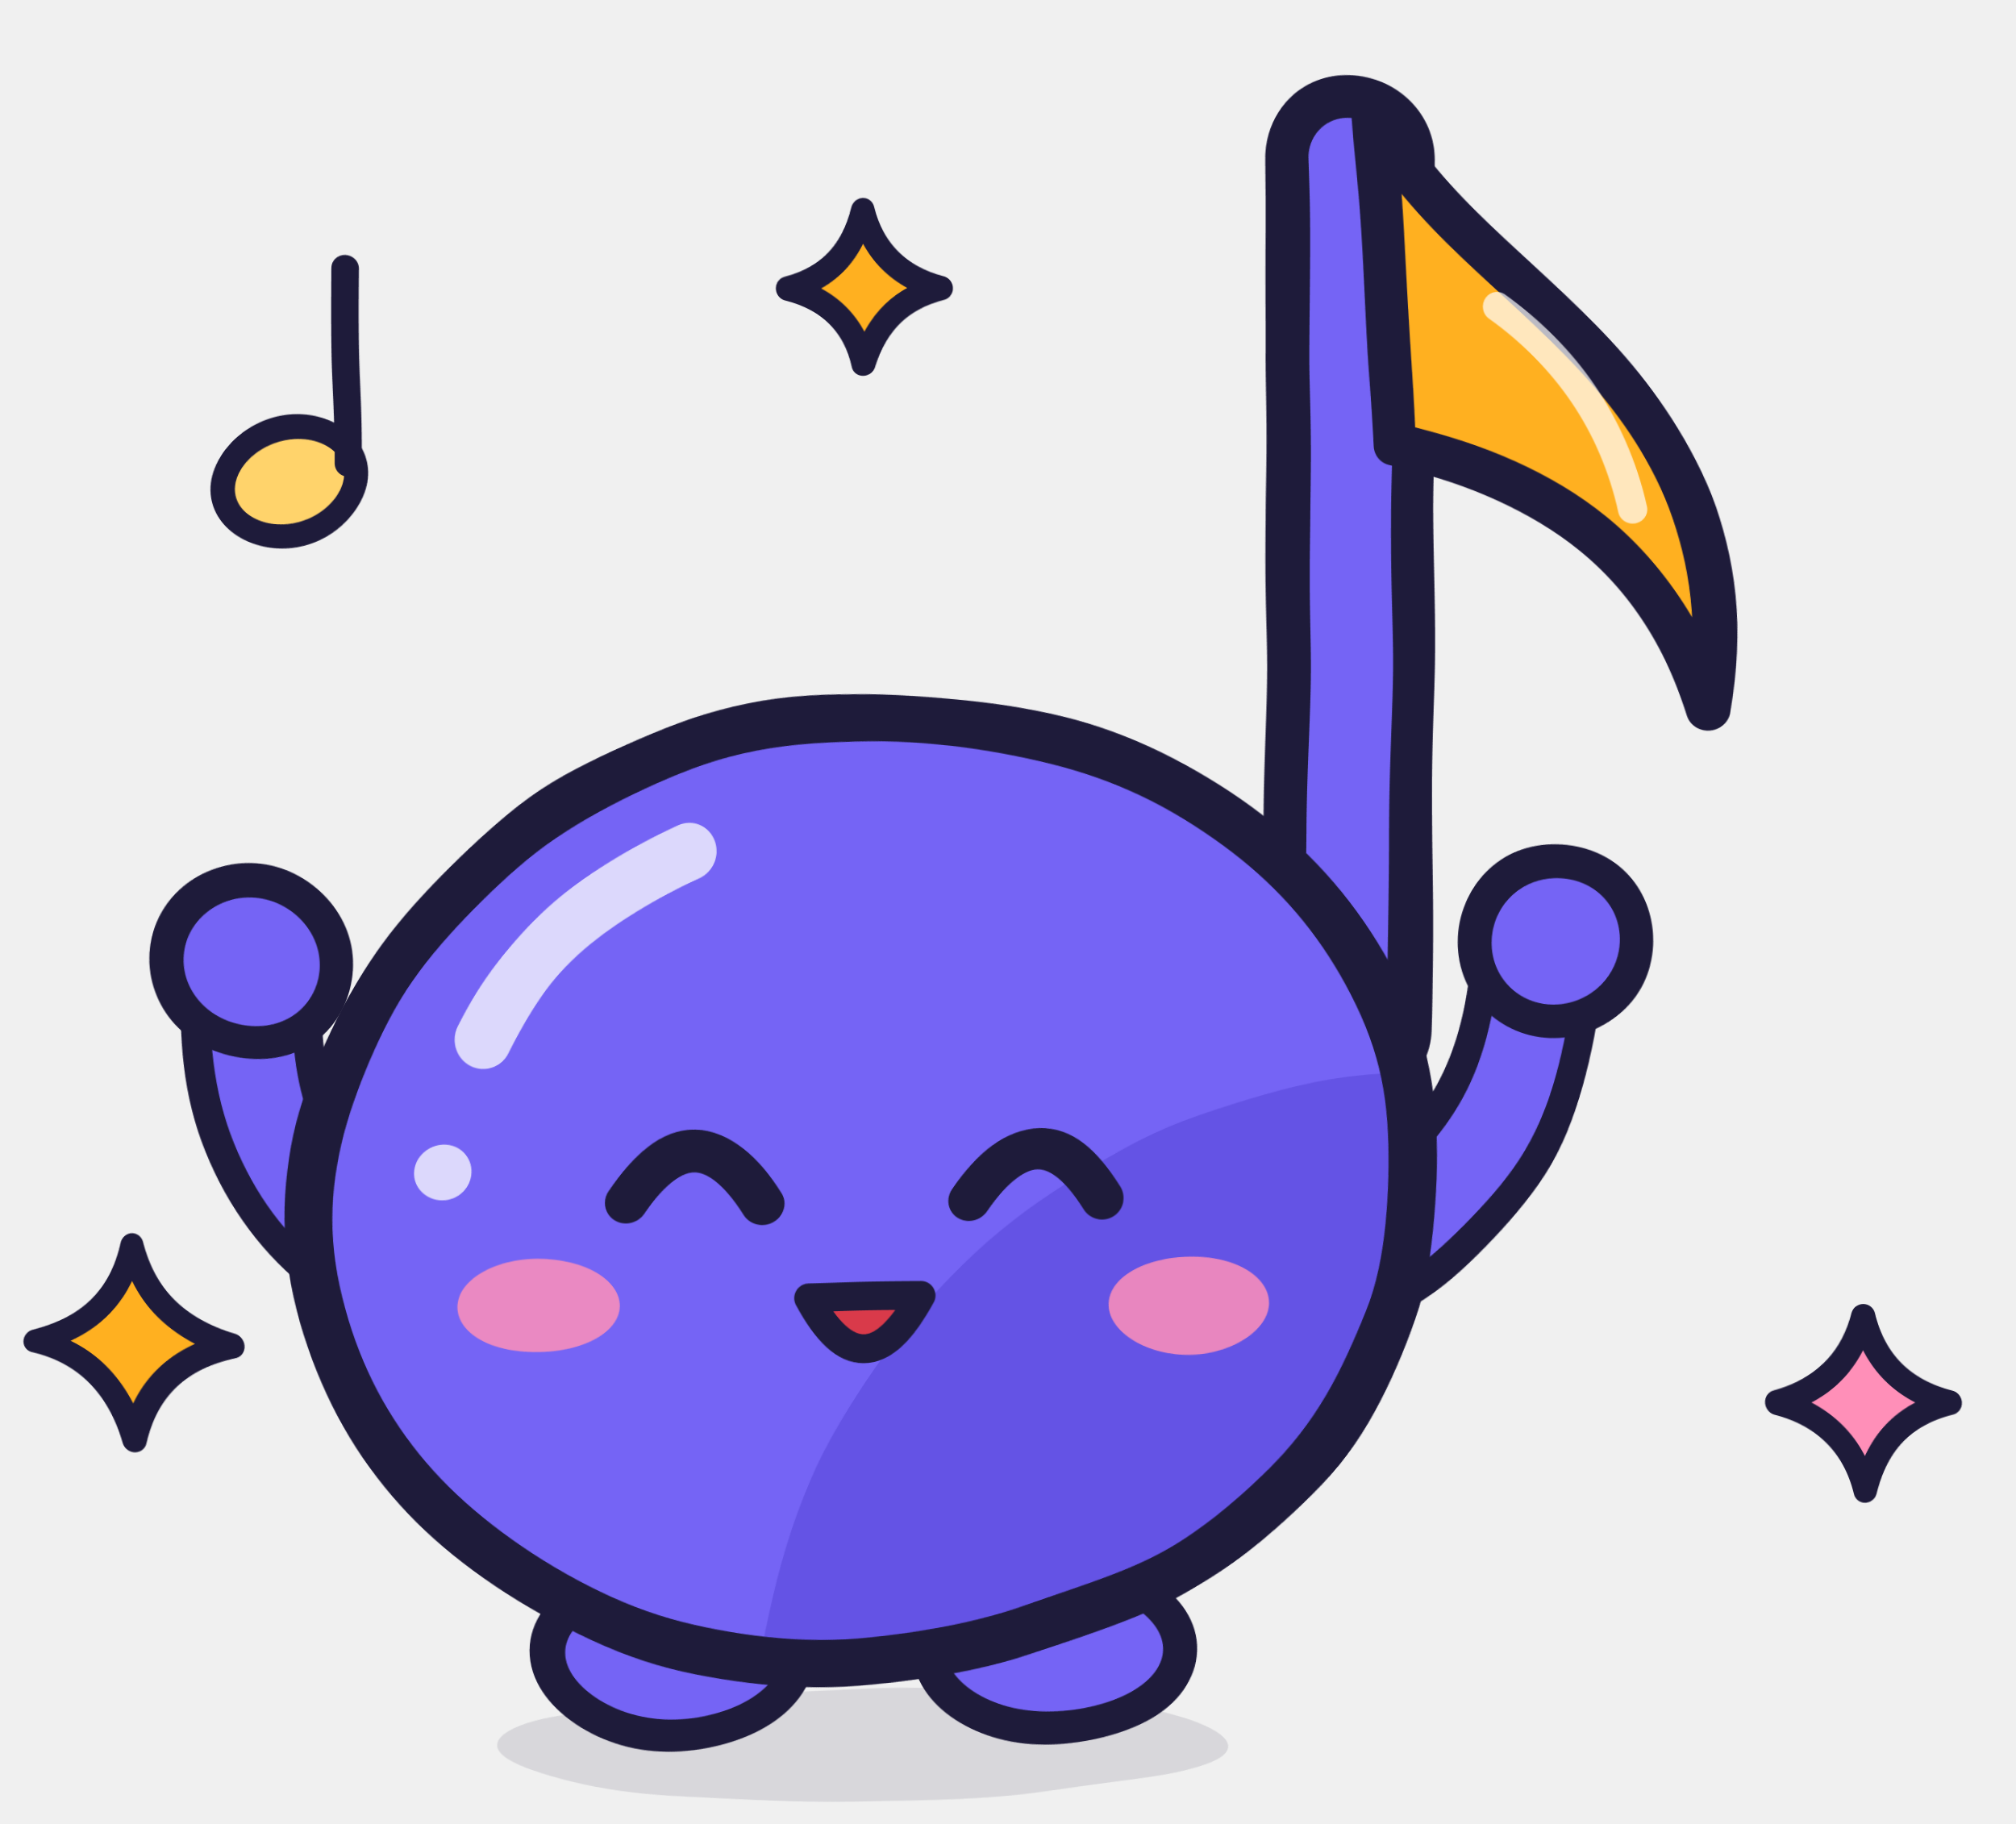
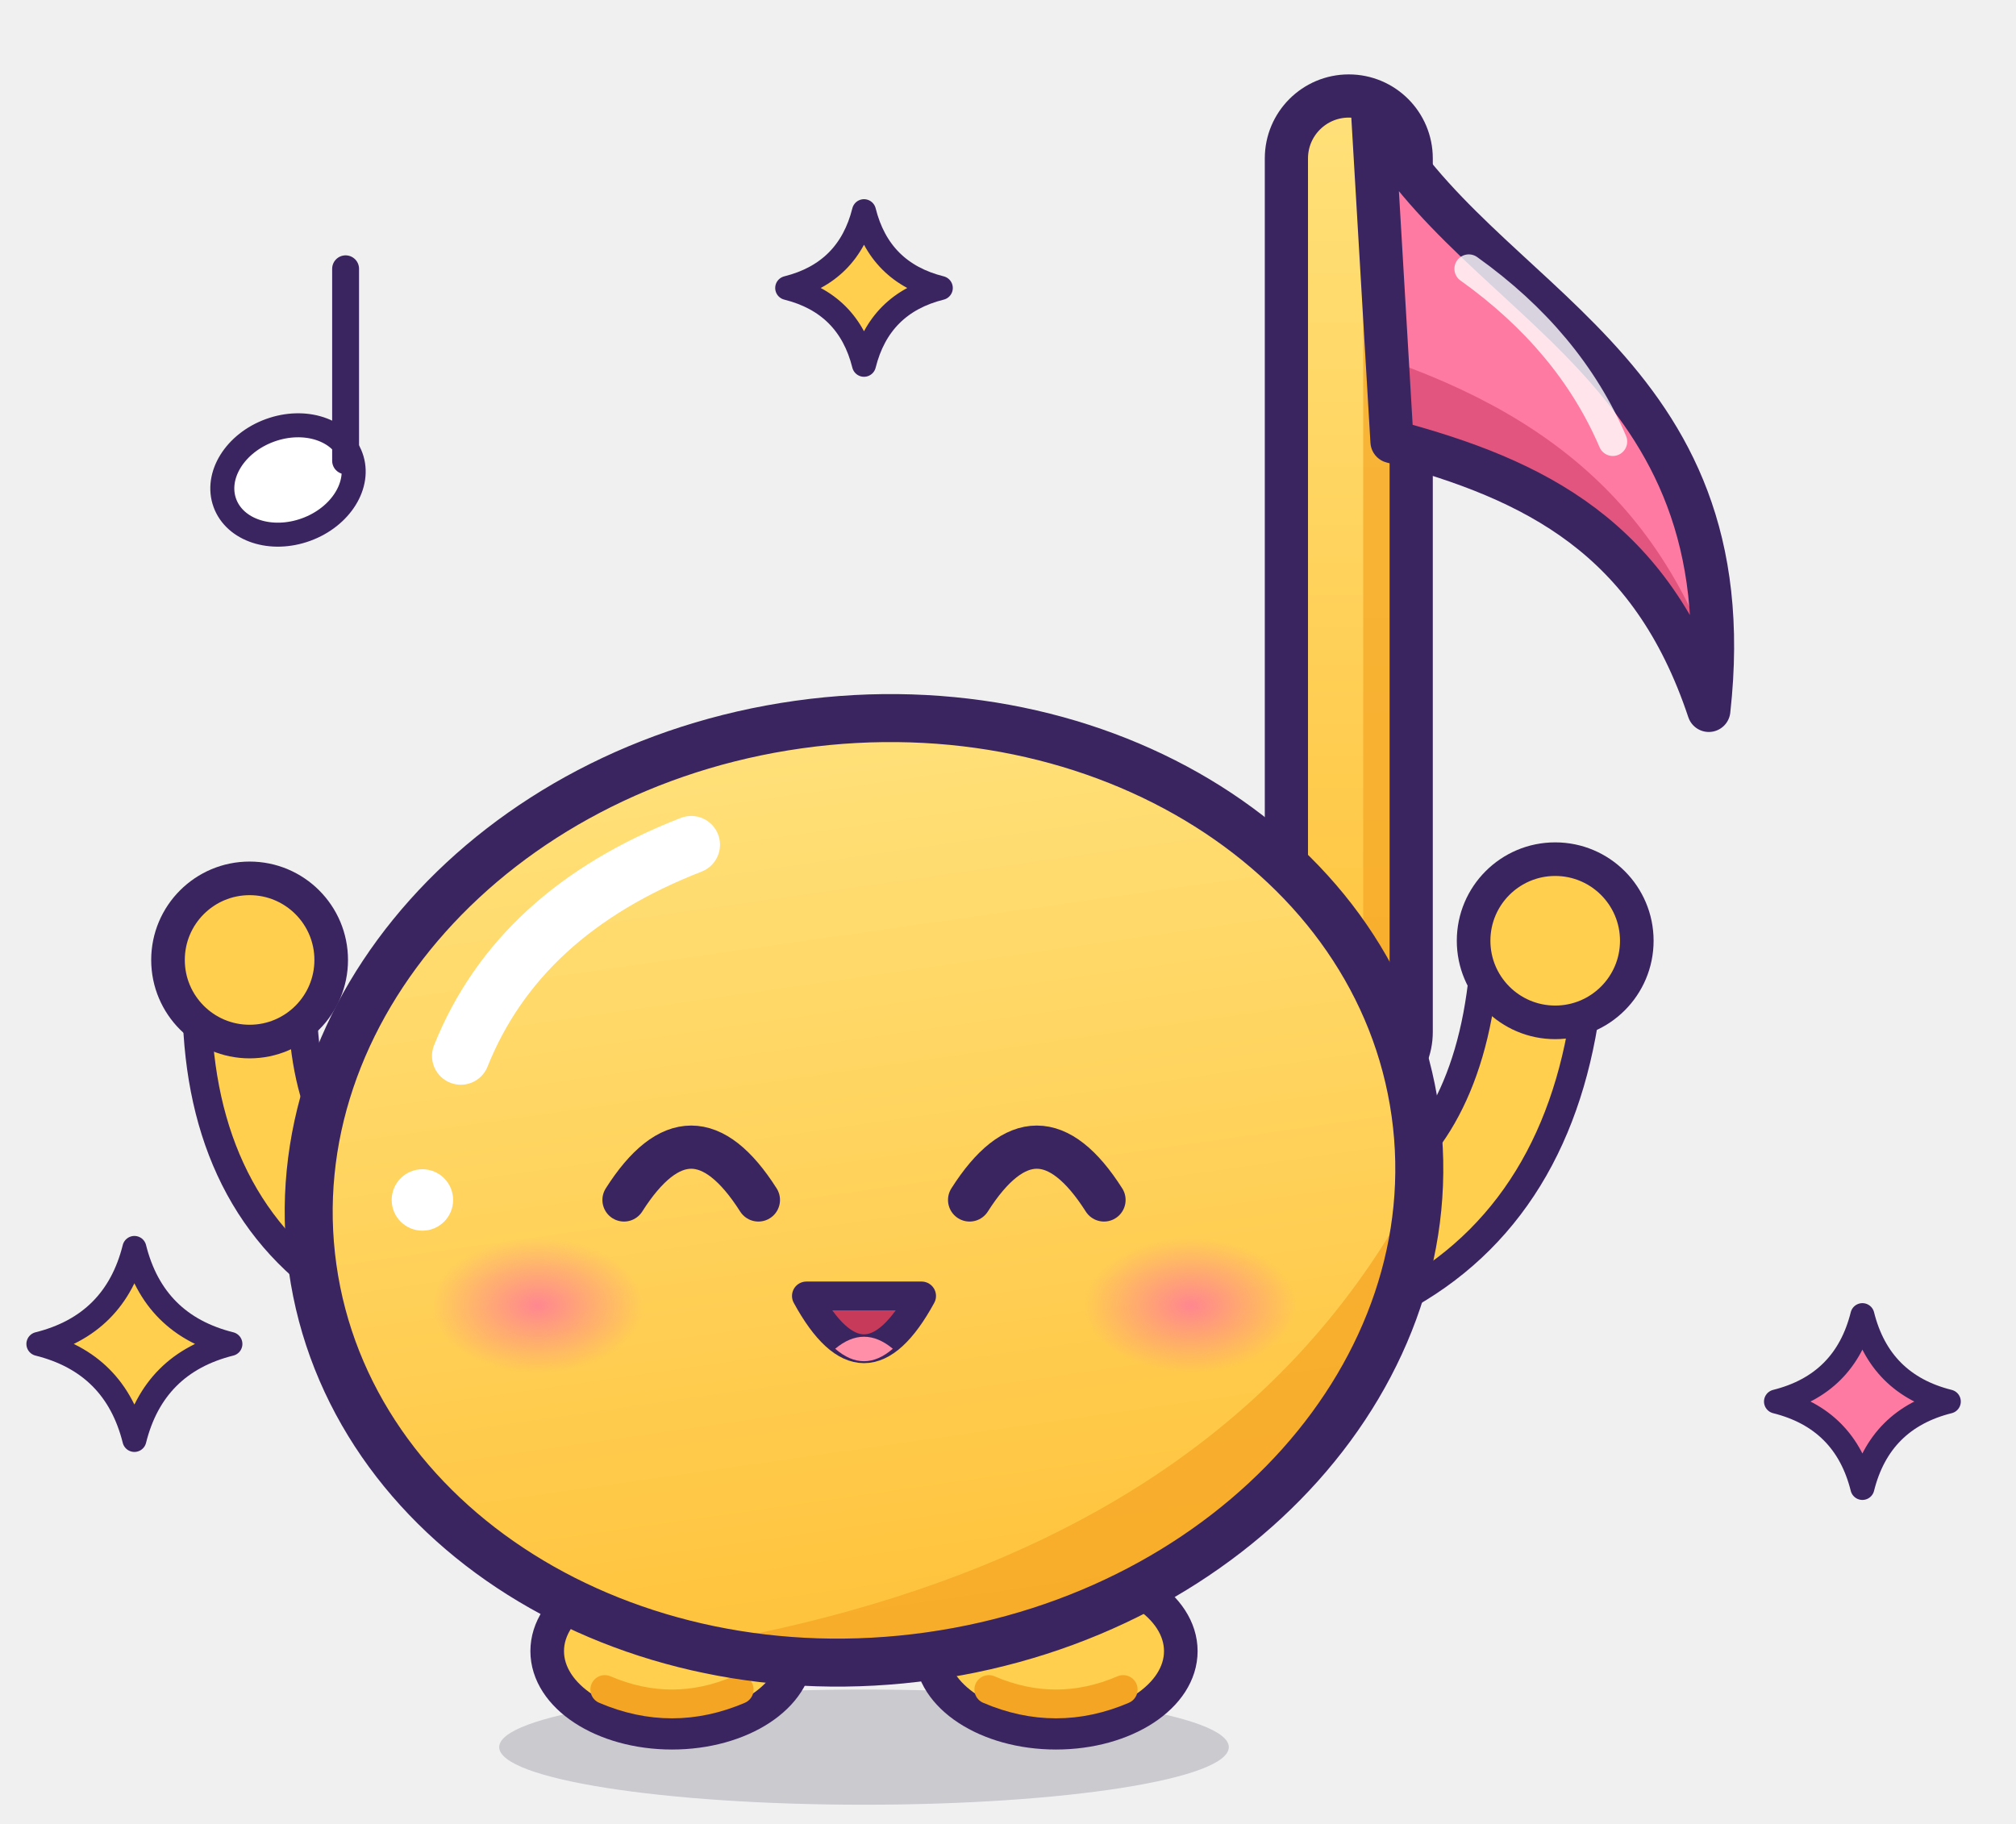
<svg xmlns="http://www.w3.org/2000/svg" viewBox="10 30 210 190">
  <defs>
-     <filter id="w" x="-10%" y="-10%" width="120%" height="120%">
-       <feTurbulence type="fractalNoise" baseFrequency="0.03" numOctaves="2" seed="7" />
-       <feDisplacementMap in="SourceGraphic" scale="2" />
-     </filter>
+     <linearGradient id="gb" x1="0" y1="0" x2="0" y2="1">
+       <stop offset="0" stop-color="#ffe17a" />
+       <stop offset="1" stop-color="#ffc23a" />
+     </linearGradient>
+     <linearGradient id="ge" x1="0" y1="0" x2="0" y2="1">
+       <stop offset=".35" stop-color="#2a1a48" />
+       <stop offset="1" stop-color="#7a5cff" />
+     </linearGradient>
+     <radialGradient id="gc">
+       <stop offset="0" stop-color="#ff7a9a" stop-opacity=".85" />
+       <stop offset="1" stop-color="#ff7a9a" stop-opacity="0" />
+     </radialGradient>
    <clipPath id="c">
      <ellipse cx="100" cy="154" rx="58" ry="49" transform="rotate(-8 100 154)" />
    </clipPath>
+     <clipPath id="cs">
+       <rect x="144" y="40" width="13" height="104" rx="6.5" />
+     </clipPath>
+     <clipPath id="cf">
+       <path d="M153 42 C 164 62 192 68 188 104 C 182 86 170 80 155 76 Z" />
+     </clipPath>
  </defs>
-   <g filter="url(#w)">
-     <ellipse cx="100" cy="212" rx="38" ry="6" fill="#1e1b3a" opacity=".12" />
-     <rect x="144" y="40" width="13" height="104" rx="6.5" fill="#7564f5" stroke="#1e1b3a" stroke-width="4.5" />
-     <path d="M153 42 C 164 62 192 68 188 104 C 182 86 170 80 155 76 Z" fill="#ffb020" stroke="#1e1b3a" stroke-width="4.5" stroke-linejoin="round" />
-     <path d="M166 62 c7 5 12 12 14 21" stroke="#fff" stroke-width="3" stroke-linecap="round" fill="none" opacity=".7" />
-     <ellipse cx="80" cy="202" rx="13" ry="8.5" fill="#7564f5" stroke="#1e1b3a" stroke-width="3.5" />
-     <ellipse cx="120" cy="202" rx="13" ry="8.5" fill="#7564f5" stroke="#1e1b3a" stroke-width="3.5" />
-     <path d="M48 160 q-12 -8 -12 -26" stroke="#1e1b3a" stroke-width="14" stroke-linecap="round" fill="none" />
-     <path d="M48 160 q-12 -8 -12 -26" stroke="#7564f5" stroke-width="8" stroke-linecap="round" fill="none" />
-     <circle cx="36" cy="130" r="8.5" fill="#7564f5" stroke="#1e1b3a" stroke-width="3.5" />
-     <path d="M154 160 q14 -8 16 -28" stroke="#1e1b3a" stroke-width="14" stroke-linecap="round" fill="none" />
-     <path d="M154 160 q14 -8 16 -28" stroke="#7564f5" stroke-width="8" stroke-linecap="round" fill="none" />
-     <circle cx="172" cy="128" r="8.5" fill="#7564f5" stroke="#1e1b3a" stroke-width="3.5" />
-     <ellipse cx="100" cy="154" rx="58" ry="49" transform="rotate(-8 100 154)" fill="#7564f5" />
-     <g clip-path="url(#c)">
-       <circle cx="160" cy="214" r="72" fill="#4f3fd0" opacity=".45" />
-     </g>
-     <ellipse cx="100" cy="154" rx="58" ry="49" transform="rotate(-8 100 154)" fill="none" stroke="#1e1b3a" stroke-width="5" />
-     <path d="M60 138 q7 -13 22 -19" stroke="#fff" stroke-width="6" stroke-linecap="round" fill="none" opacity=".75" />
-     <circle cx="56" cy="152" r="3" fill="#fff" opacity=".75" />
-     <ellipse cx="66" cy="166" rx="8.5" ry="5" fill="#ff8fb8" opacity=".85" />
-     <ellipse cx="134" cy="166" rx="8.5" ry="5" fill="#ff8fb8" opacity=".85" />
-     <path d="M75 155 q7 -11 14 0" stroke="#1e1b3a" stroke-width="4.5" stroke-linecap="round" fill="none" />
-     <path d="M111 155 q7 -11 14 0" stroke="#1e1b3a" stroke-width="4.5" stroke-linecap="round" fill="none" />
-     <path d="M94 165 q6 11 12 0 z" fill="#d93a4a" stroke="#1e1b3a" stroke-width="3" stroke-linejoin="round" />
-     <path d="M24 160 Q26.0 168.0 34 170 Q26.0 172.0 24 180 Q22.0 172.0 14 170 Q22.0 168.0 24 160z" fill="#ffb020" stroke="#1e1b3a" stroke-width="2.5" stroke-linejoin="round" />
-     <path d="M204 167 Q205.8 174.2 213 176 Q205.8 177.8 204 185 Q202.2 177.8 195 176 Q202.2 174.2 204 167z" fill="#ff8fb8" stroke="#1e1b3a" stroke-width="2.5" stroke-linejoin="round" />
-     <path d="M100 52 Q101.6 58.4 108 60 Q101.6 61.6 100 68 Q98.4 61.6 92 60 Q98.4 58.4 100 52z" fill="#ffb020" stroke="#1e1b3a" stroke-width="2.5" stroke-linejoin="round" />
-     <ellipse cx="40" cy="80" rx="7" ry="5.5" fill="#ffd36b" stroke="#1e1b3a" stroke-width="2.5" transform="rotate(-20 40 80)" />
-     <path d="M46 78 v-20" stroke="#1e1b3a" stroke-width="2.8" stroke-linecap="round" />
+   <ellipse cx="100" cy="212" rx="38" ry="6" fill="#1e1b3a" opacity=".18" />
+   <rect x="144" y="40" width="13" height="104" rx="6.5" fill="url(#gb)" />
+   <g clip-path="url(#cs)">
+     <rect x="152" y="40" width="6" height="104" fill="#f5a524" opacity=".7" />
  </g>
+   <rect x="144" y="40" width="13" height="104" rx="6.5" fill="none" stroke="#3b2560" stroke-width="4.5" />
+   <path d="M153 42 C 164 62 192 68 188 104 C 182 86 170 80 155 76 Z" fill="#ff7aa2" />
+   <g clip-path="url(#cf)">
+     <path d="M150 66 C 170 72 184 82 190 104 L 150 104 Z" fill="#e2557f" />
+   </g>
+   <path d="M153 42 C 164 62 192 68 188 104 C 182 86 170 80 155 76 Z" fill="none" stroke="#3b2560" stroke-width="4.5" stroke-linejoin="round" />
+   <path d="M163 58 c7 5 12 11 15 18" stroke="#fff" stroke-width="3" stroke-linecap="round" fill="none" opacity=".8" />
+   <ellipse cx="80" cy="202" rx="13" ry="8.5" fill="#ffcf4d" stroke="#3b2560" stroke-width="3.5" />
+   <path d="M73 206 q7 3 14 0" stroke="#f5a524" stroke-width="3" stroke-linecap="round" fill="none" />
+   <ellipse cx="120" cy="202" rx="13" ry="8.5" fill="#ffcf4d" stroke="#3b2560" stroke-width="3.5" />
+   <path d="M113 206 q7 3 14 0" stroke="#f5a524" stroke-width="3" stroke-linecap="round" fill="none" />
+   <path d="M48 160 q-12 -8 -12 -26" stroke="#3b2560" stroke-width="14" stroke-linecap="round" fill="none" />
+   <path d="M48 160 q-12 -8 -12 -26" stroke="#ffcf4d" stroke-width="8" stroke-linecap="round" fill="none" />
+   <circle cx="36" cy="130" r="8.5" fill="#ffcf4d" stroke="#3b2560" stroke-width="3.5" />
+   <path d="M154 160 q14 -8 16 -28" stroke="#3b2560" stroke-width="14" stroke-linecap="round" fill="none" />
+   <path d="M154 160 q14 -8 16 -28" stroke="#ffcf4d" stroke-width="8" stroke-linecap="round" fill="none" />
+   <circle cx="172" cy="128" r="8.5" fill="#ffcf4d" stroke="#3b2560" stroke-width="3.5" />
+   <ellipse cx="100" cy="154" rx="58" ry="49" transform="rotate(-8 100 154)" fill="url(#gb)" />
+   <g clip-path="url(#c)">
+     <path d="M168 120 C 160 176 120 200 60 204 L 180 220 Z" fill="#f5a524" opacity=".75" />
+   </g>
+   <ellipse cx="100" cy="154" rx="58" ry="49" transform="rotate(-8 100 154)" fill="none" stroke="#3b2560" stroke-width="5" />
+   <path d="M58 140 q6 -15 24 -22" stroke="#fff" stroke-width="6" stroke-linecap="round" fill="none" />
+   <circle cx="54" cy="155" r="3.2" fill="#fff" />
+   <ellipse cx="66" cy="166" rx="11" ry="7" fill="url(#gc)" />
+   <ellipse cx="134" cy="166" rx="11" ry="7" fill="url(#gc)" />
+   <path d="M75 155 q7 -11 14 0" stroke="#3b2560" stroke-width="4.5" stroke-linecap="round" fill="none" />
+   <path d="M111 155 q7 -11 14 0" stroke="#3b2560" stroke-width="4.5" stroke-linecap="round" fill="none" />
+   <path d="M94 165 q6 11 12 0 z" fill="#c73a5a" stroke="#3b2560" stroke-width="3" stroke-linejoin="round" />
+   <path d="M97 170.5 q3 -2.5 6 0 q-3 2.6 -6 0z" fill="#ff8fa8" />
+   <path d="M24 160 Q26.0 168.0 34 170 Q26.0 172.0 24 180 Q22.0 172.0 14 170 Q22.0 168.0 24 160z" fill="#ffcf4d" stroke="#3b2560" stroke-width="2.5" stroke-linejoin="round" />
+   <path d="M204 167 Q205.8 174.2 213 176 Q205.8 177.8 204 185 Q202.2 177.8 195 176 Q202.2 174.2 204 167z" fill="#ff7aa2" stroke="#3b2560" stroke-width="2.5" stroke-linejoin="round" />
+   <path d="M100 52 Q101.6 58.4 108 60 Q101.6 61.6 100 68 Q98.4 61.6 92 60 Q98.4 58.4 100 52z" fill="#ffcf4d" stroke="#3b2560" stroke-width="2.5" stroke-linejoin="round" />
+   <ellipse cx="40" cy="80" rx="7" ry="5.5" fill="#ffffff" stroke="#3b2560" stroke-width="2.5" transform="rotate(-20 40 80)" />
+   <path d="M46 78 v-20" stroke="#3b2560" stroke-width="2.8" stroke-linecap="round" />
</svg>
